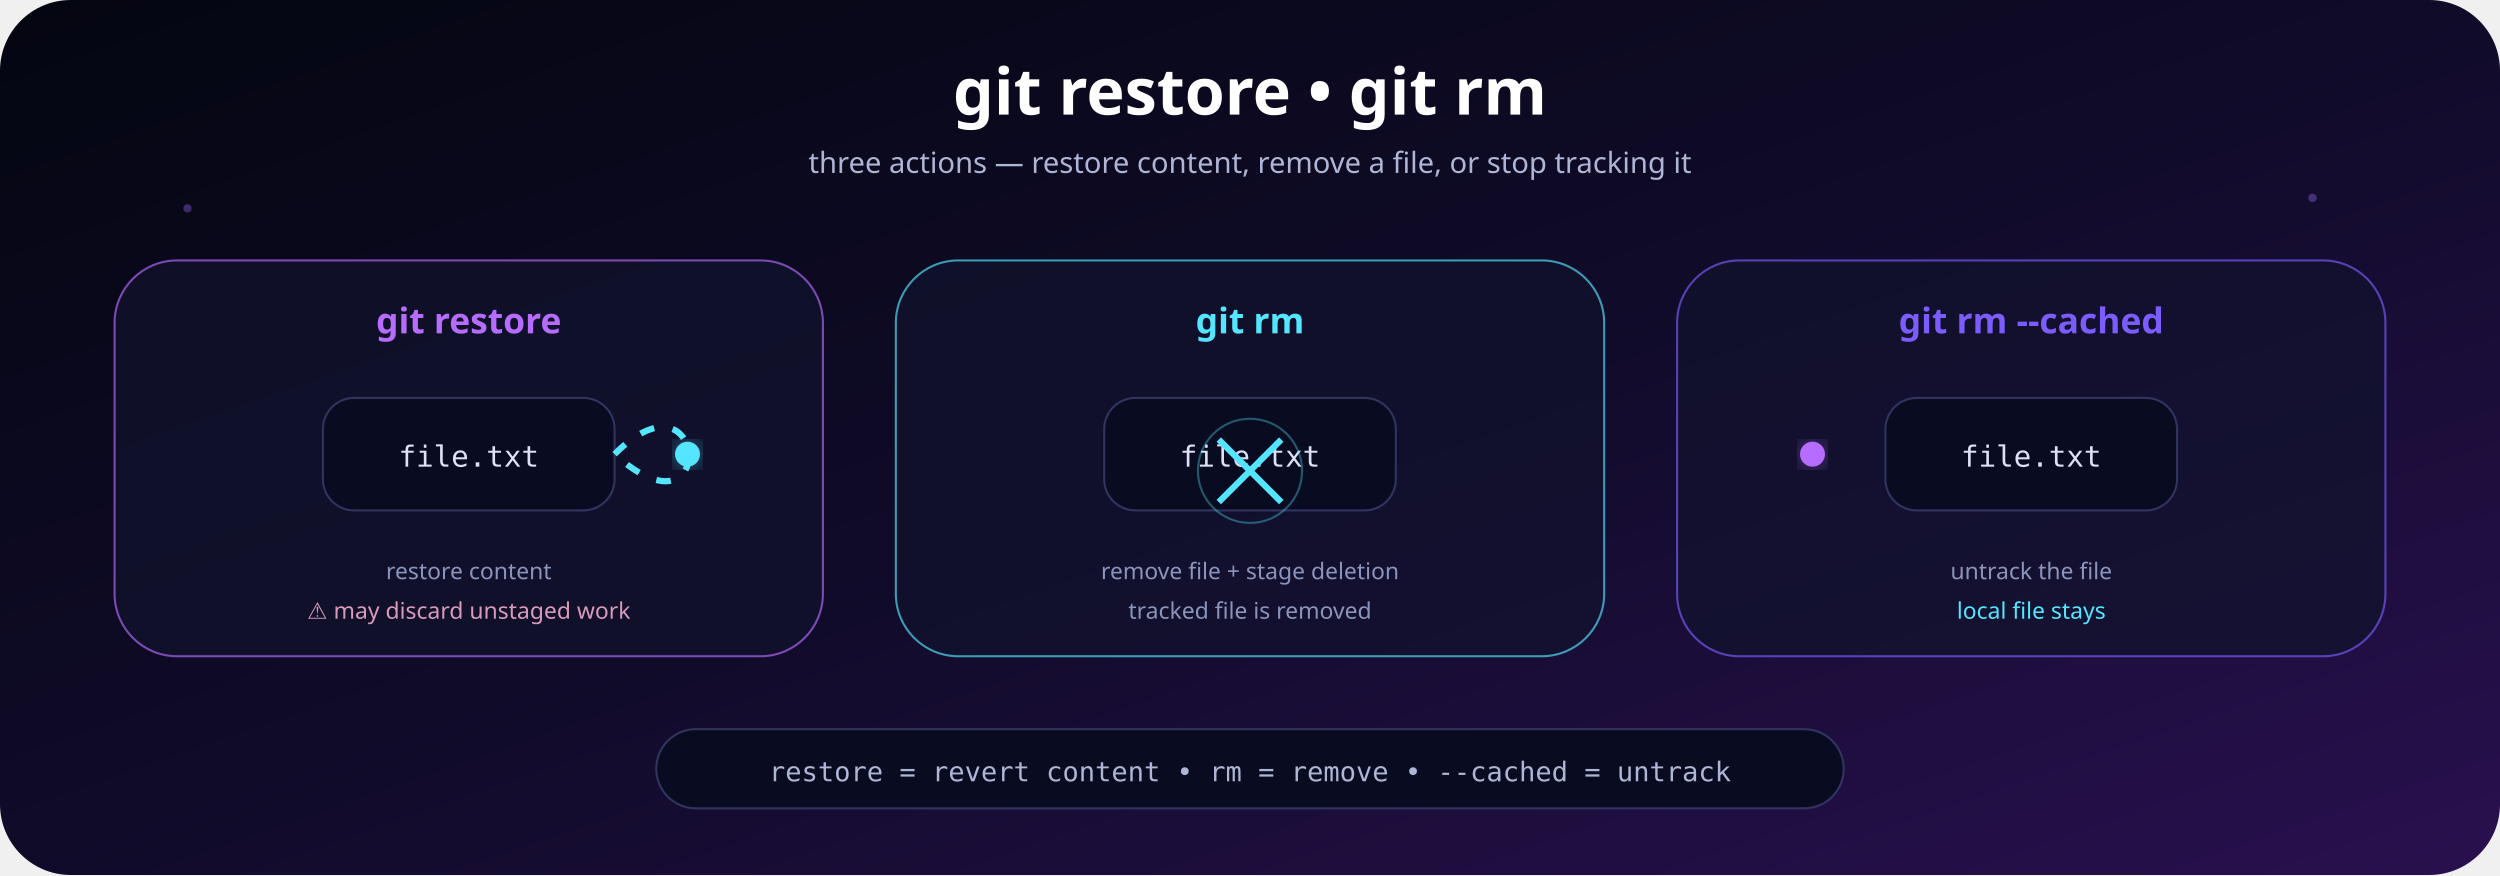
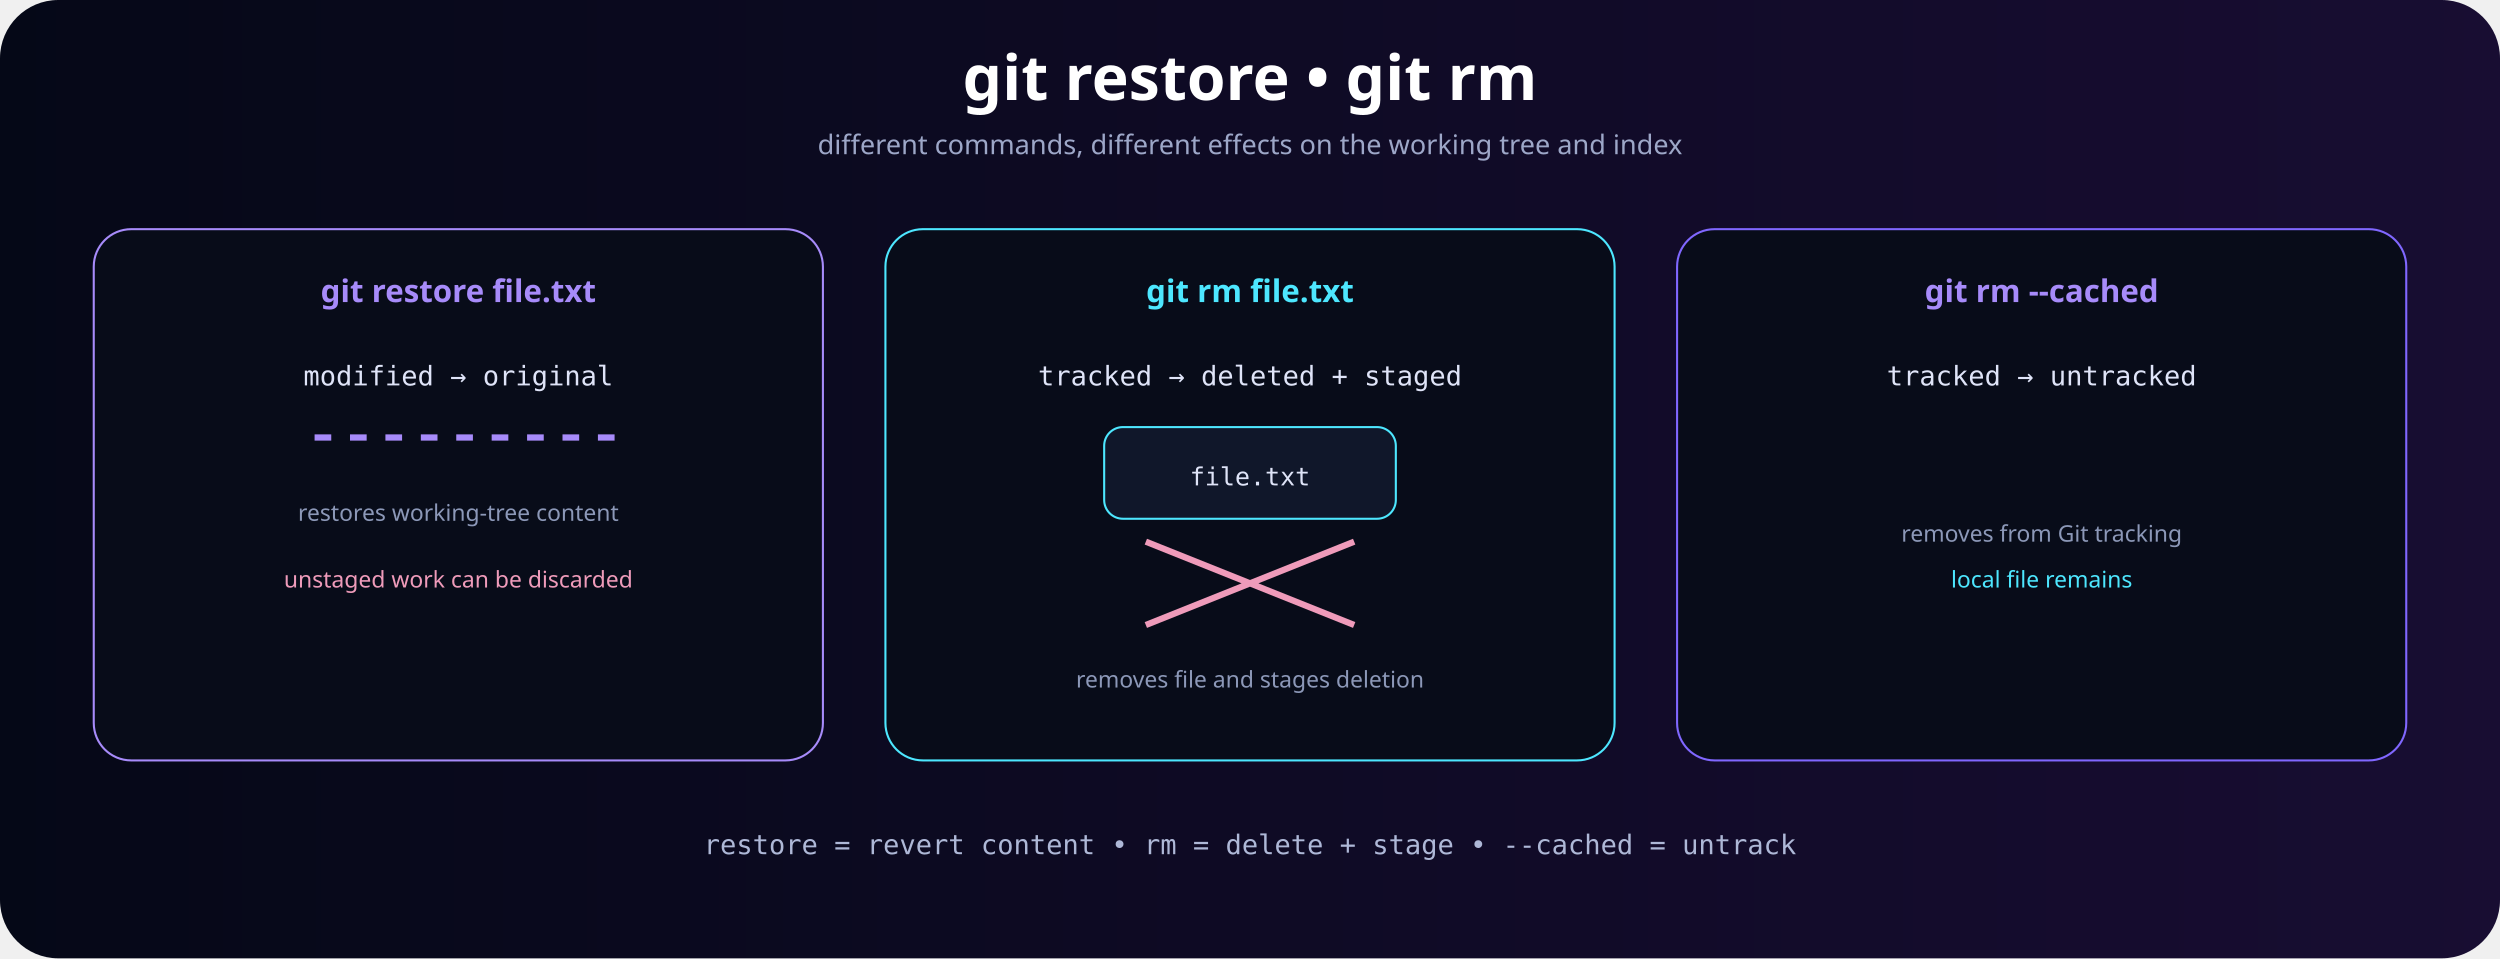
- <svg xmlns="http://www.w3.org/2000/svg" viewBox="0 0 1200 420">
+ <svg xmlns="http://www.w3.org/2000/svg" viewBox="0 0 1200 460">
  <defs>
-     <linearGradient id="bg" x2="1" y2="1">
-       <stop stop-color="#040611" />
-       <stop offset=".5" stop-color="#100B29" />
-       <stop offset="1" stop-color="#29104F" />
+     <linearGradient id="b">
+       <stop stop-color="#050817" />
+       <stop offset="1" stop-color="#180d32" />
    </linearGradient>
-     <linearGradient id="neon">
-       <stop stop-color="#B66CFF" />
-       <stop offset=".5" stop-color="#7C5CFF" />
-       <stop offset="1" stop-color="#55E6FF" />
+     <linearGradient id="g">
+       <stop stop-color="#a78bfa" />
+       <stop offset="1" stop-color="#4de7ff" />
    </linearGradient>
-     <filter id="glow">
-       <feGaussianBlur stdDeviation="7" result="b" />
-       <feMerge>
-         <feMergeNode in="b" />
-         <feMergeNode in="SourceGraphic" />
-       </feMerge>
-     </filter>
  </defs>
-   <rect width="1200" height="420" rx="34" fill="url(#bg)" />
-   <g fill="#9B6CFF" opacity=".35">
-     <circle cx="90" cy="100" r="2">
-       <animate attributeName="cy" values="100;75;100" dur="3s" repeatCount="indefinite" />
-     </circle>
-     <circle cx="1110" cy="95" r="2">
-       <animate attributeName="cx" values="1110;1140;1110" dur="4s" repeatCount="indefinite" />
-     </circle>
+   <rect width="1200" height="460" rx="28" fill="url(#b)" />
+   <text x="600" y="48" text-anchor="middle" fill="white" font-family="system-ui" font-size="30" font-weight="800">git restore • git rm</text>
+   <text x="600" y="74" text-anchor="middle" fill="#9da7c8" font-family="system-ui" font-size="13">different commands, different effects on the working tree and index</text>
+   <g font-family="system-ui">
+     <rect x="45" y="110" width="350" height="255" rx="18" fill="#080c19" stroke="#a78bfa" />
+     <rect x="425" y="110" width="350" height="255" rx="18" fill="#080c19" stroke="#4de7ff" />
+     <rect x="805" y="110" width="350" height="255" rx="18" fill="#080c19" stroke="#8067ff" />
+     <text x="220" y="145" text-anchor="middle" fill="#a78bfa" font-size="15" font-weight="800">git restore file.txt</text>
+     <text x="220" y="185" text-anchor="middle" fill="#dfe4f8" font-family="monospace" font-size="13">modified → original</text>
+     <path d="M295 210H145" stroke="#a78bfa" stroke-width="3" stroke-dasharray="8 9">
+       <animate attributeName="stroke-dashoffset" from="0" to="-34" dur=".8s" repeatCount="indefinite" />
+     </path>
+     <text x="220" y="250" text-anchor="middle" fill="#8c98b8" font-size="11">restores working-tree content</text>
+     <text x="220" y="282" text-anchor="middle" fill="#ef9bba" font-size="11">unstaged work can be discarded</text>
+     <text x="600" y="145" text-anchor="middle" fill="#4de7ff" font-size="15" font-weight="800">git rm file.txt</text>
+     <text x="600" y="185" text-anchor="middle" fill="#dfe4f8" font-family="monospace" font-size="13">tracked → deleted + staged</text>
+     <rect x="530" y="205" width="140" height="44" rx="9" fill="#10172a" stroke="#4de7ff" />
+     <text x="600" y="233" text-anchor="middle" fill="#dfe4f8" font-family="monospace" font-size="12">file.txt</text>
+     <path d="M550 260L650 300M650 260L550 300" stroke="#ef9bba" stroke-width="3" />
+     <text x="600" y="330" text-anchor="middle" fill="#8c98b8" font-size="11">removes file and stages deletion</text>
+     <text x="980" y="145" text-anchor="middle" fill="#a78bfa" font-size="15" font-weight="800">git rm --cached</text>
+     <text x="980" y="185" text-anchor="middle" fill="#dfe4f8" font-family="monospace" font-size="13">tracked → untracked</text>
+     <path d="M900 220H1060" stroke="url(#g)" stroke-width="3" stroke-dasharray="8 9">
+       <animate attributeName="stroke-dashoffset" from="0" to="-34" dur=".8s" repeatCount="indefinite" />
+     </path>
+     <text x="980" y="260" text-anchor="middle" fill="#8c98b8" font-size="11">removes from Git tracking</text>
+     <text x="980" y="282" text-anchor="middle" fill="#4de7ff" font-size="11">local file remains</text>
  </g>
-   <text x="600" y="55" text-anchor="middle" fill="#fff" font-family="system-ui" font-size="31" font-weight="850">git restore • git rm</text>
-   <text x="600" y="83" text-anchor="middle" fill="#AEB5D5" font-family="system-ui" font-size="14">three actions — restore content, remove a file, or stop tracking it</text>
-   <g font-family="system-ui">
-     <rect x="55" y="125" width="340" height="190" rx="30" fill="#11132D" fill-opacity=".72" stroke="#B66CFF" stroke-opacity=".65" />
-     <text x="225" y="160" text-anchor="middle" fill="#B66CFF" font-size="17" font-weight="850">git restore</text>
-     <g transform="translate(225 218)">
-       <rect x="-70" y="-27" width="140" height="54" rx="15" fill="#090C20" stroke="#30345F" />
-       <text x="0" y="6" text-anchor="middle" fill="#DDE1F7" font-family="monospace" font-size="14">file.txt</text>
-       <path d="M70 0 C115 -45 120 45 70 0" fill="none" stroke="#55E6FF" stroke-width="3" stroke-dasharray="7 9">
-         <animate attributeName="stroke-dashoffset" from="0" to="-32" dur=".8s" repeatCount="indefinite" />
-       </path>
-       <circle cx="105" cy="0" r="6" fill="#55E6FF" filter="url(#glow)" />
-     </g>
-     <text x="225" y="278" text-anchor="middle" fill="#8B95BC" font-size="11">restore content</text>
-     <text x="225" y="297" text-anchor="middle" fill="#D99ABB" font-size="11">⚠ may discard unstaged work</text>
-     <rect x="430" y="125" width="340" height="190" rx="30" fill="#11132D" fill-opacity=".72" stroke="#55E6FF" stroke-opacity=".65" />
-     <text x="600" y="160" text-anchor="middle" fill="#55E6FF" font-size="17" font-weight="850">git rm</text>
-     <g transform="translate(600 218)">
-       <rect x="-70" y="-27" width="140" height="54" rx="15" fill="#090C20" stroke="#30345F" />
-       <text x="0" y="6" text-anchor="middle" fill="#DDE1F7" font-family="monospace" font-size="14">file.txt</text>
-       <path d="M-15 -7 L15 23 M15 -7 L-15 23" stroke="#55E6FF" stroke-width="3" />
-       <circle cx="0" cy="8" r="25" fill="none" stroke="#55E6FF" opacity=".35">
-         <animate attributeName="r" values="20;34;20" dur="1.8s" repeatCount="indefinite" />
-       </circle>
-     </g>
-     <text x="600" y="278" text-anchor="middle" fill="#8B95BC" font-size="11">remove file + stage deletion</text>
-     <text x="600" y="297" text-anchor="middle" fill="#8B95BC" font-size="11">tracked file is removed</text>
-     <rect x="805" y="125" width="340" height="190" rx="30" fill="#11132D" fill-opacity=".72" stroke="#7C5CFF" stroke-opacity=".65" />
-     <text x="975" y="160" text-anchor="middle" fill="#7C5CFF" font-size="17" font-weight="850">git rm --cached</text>
-     <g transform="translate(975 218)">
-       <rect x="-70" y="-27" width="140" height="54" rx="15" fill="#090C20" stroke="#30345F" />
-       <text x="0" y="6" text-anchor="middle" fill="#DDE1F7" font-family="monospace" font-size="14">file.txt</text>
-       <path d="M-95 0 H-72" stroke="url(#neon)" stroke-width="3" stroke-dasharray="6 7">
-         <animate attributeName="stroke-dashoffset" from="0" to="-26" dur=".7s" repeatCount="indefinite" />
-       </path>
-       <circle cx="-105" cy="0" r="6" fill="#B66CFF" filter="url(#glow)" />
-     </g>
-     <text x="975" y="278" text-anchor="middle" fill="#8B95BC" font-size="11">untrack the file</text>
-     <text x="975" y="297" text-anchor="middle" fill="#55E6FF" font-size="11">local file stays</text>
-   </g>
-   <rect x="315" y="350" width="570" height="38" rx="19" fill="#090C20" stroke="#30345F" />
-   <text x="600" y="375" text-anchor="middle" fill="#AEB5D5" font-family="monospace" font-size="13">restore = revert content • rm = remove • --cached = untrack</text>
+   <text x="600" y="410" text-anchor="middle" fill="#aeb8d7" font-family="monospace" font-size="13">restore = revert content • rm = delete + stage • --cached = untrack</text>
</svg>
